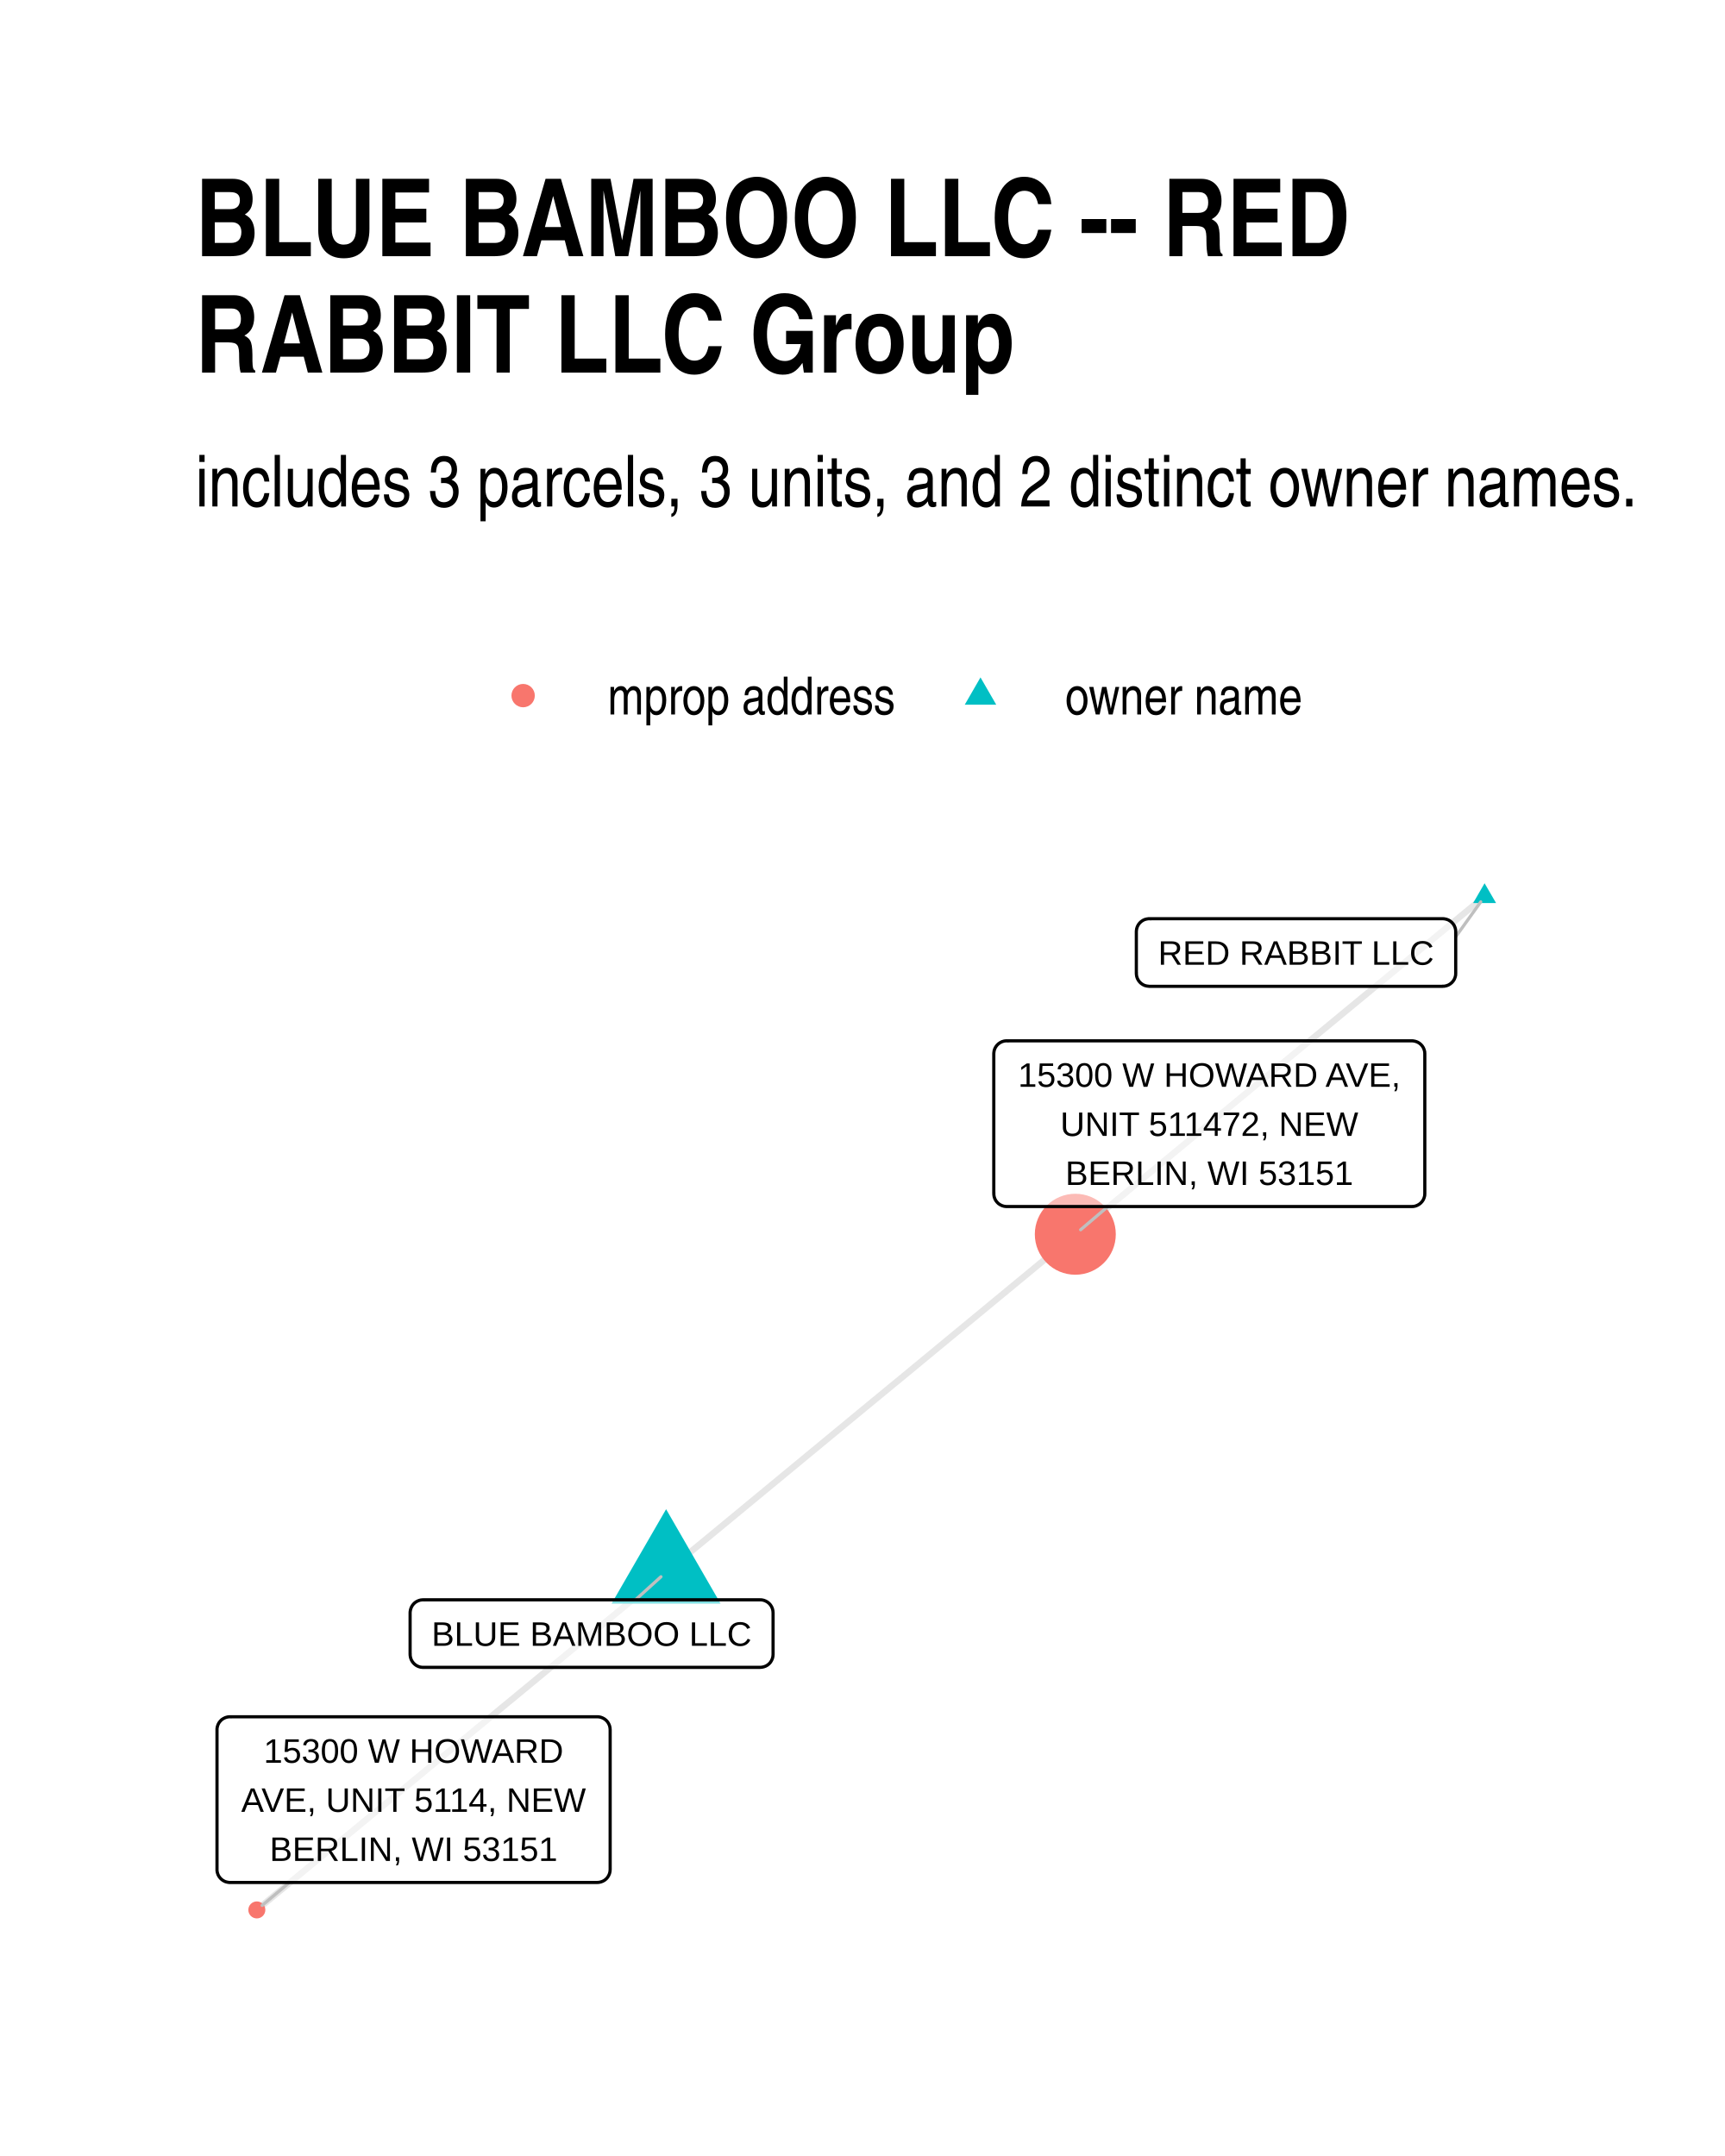
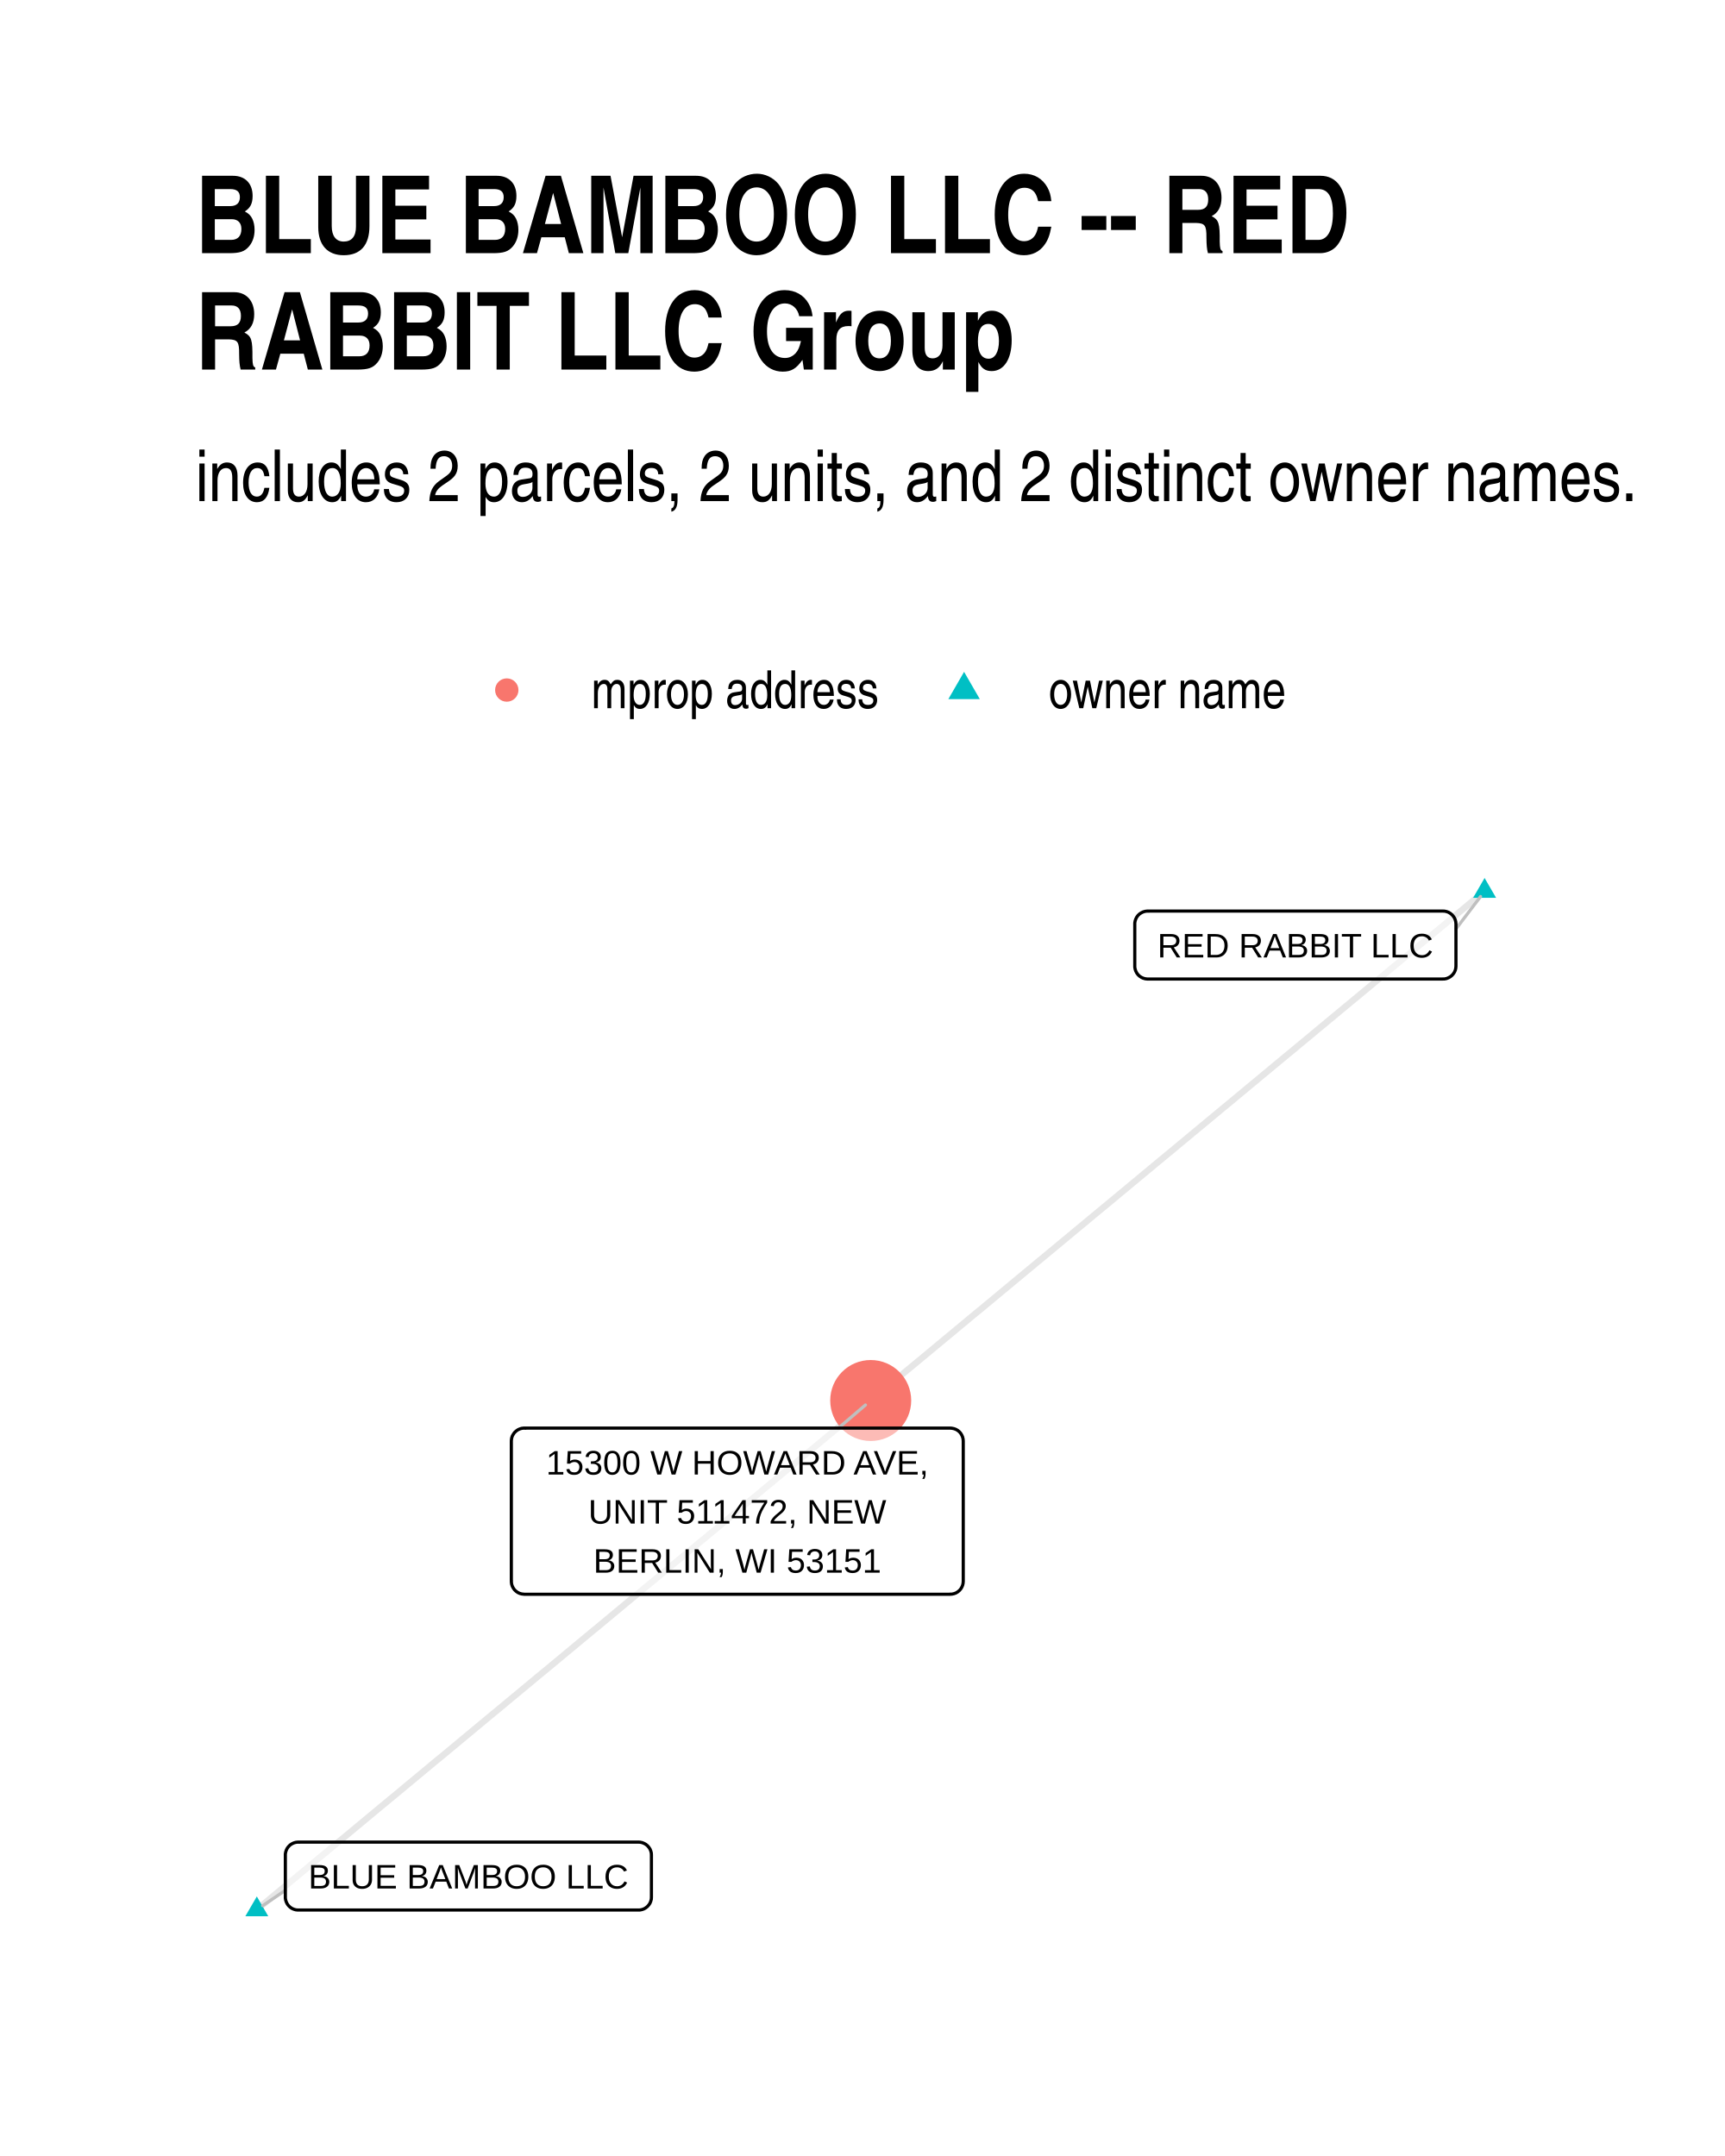
<svg xmlns="http://www.w3.org/2000/svg" width="384" height="480" class="svglite" viewBox="0 0 288 360">
  <defs>
-     <style>.svglite line,.svglite polyline,.svglite polygon,.svglite path,.svglite circle{fill:none;stroke:#000000;stroke-linecap:round;stroke-linejoin:round;stroke-miterlimit:10.00}</style>
+     <style>.svglite line,.svglite polyline,.svglite polygon,.svglite path,.svglite circle{fill:none;stroke:#000000;stroke-linecap:round;stroke-linejoin:round;stroke-miterlimit:10.00}.svglite text{white-space:pre}</style>
  </defs>
  <rect width="100%" height="100%" style="stroke-linecap:round;stroke-linejoin:round;stroke-miterlimit:10.00;stroke:none;fill:#FFFFFF" />
  <defs>
    <clipPath id="cpMC4wMHwyODguMDB8MC4wMHwzNjAuMDA=">
      <path d="M0 0h288v360H0z" />
    </clipPath>
  </defs>
  <g clip-path="url(#cpMC4wMHwyODguMDB8MC4wMHwzNjAuMDA=)">
    <path d="M0 0h288v360H0z" style="stroke-width:1.07;stroke:none;fill:#FFFFFF" />
  </g>
  <defs>
-     <clipPath id="cpMzIuNjN8MjU4LjExfDE0MS4yMnwzMjcuMzc=">
-       <path d="M32.63 141.22h225.48v186.15H32.63z" />
+     <clipPath id="cpMzIuNjN8MjU4LjExfDE0MC4zMHwzMjcuMzc=">
+       <path d="M32.63 140.3h225.48v187.07H32.63z" />
    </clipPath>
  </defs>
-   <g clip-path="url(#cpMzIuNjN8MjU4LjExfDE0MS4yMnwzMjcuMzc=)">
-     <path d="m247.86 149.69-.69.57-.69.57-.69.56-.69.57-.69.57-.69.57-.69.57-.69.57-.69.57-.69.57-.69.57-.69.57-.69.57-.69.57-.69.57-.69.57-.69.57-.69.57-.69.57-.69.57-.69.57-.69.57-.69.57-.69.57-.69.57-.69.57-.69.57-.69.57-.69.57-.69.57-.69.57-.69.57-.69.57-.69.57-.69.57-.69.57-.69.57-.69.57-.69.57-.69.57-.69.57-.7.57-.69.57-.69.57-.69.57-.69.57-.69.57-.69.57-.69.57-.69.56-.69.57-.69.57-.69.57-.69.57-.69.57-.69.57-.69.57-.69.57-.69.57-.69.57-.69.57-.69.57-.69.57-.69.57-.69.57-.69.57-.69.57-.69.57-.69.57-.69.57-.69.57-.69.57-.69.57-.69.57-.69.57-.69.57-.69.57-.69.57-.69.57-.69.57-.69.57-.69.57-.69.57-.69.57-.69.57-.69.57-.69.57-.69.57-.69.57-.69.57-.69.57-.69.57-.69.57-.69.57-.7.57-.69.56-.69.57-.69.57-.69.57m-68.32 56.41.69-.57.69-.57.69-.57.69-.57.69-.57.69-.57.69-.57.69-.56.69-.57.69-.57.69-.57.69-.57.69-.57.69-.57.69-.57.69-.57.69-.57.69-.57.69-.57.69-.57.69-.57.69-.57.69-.57.69-.57.69-.57.69-.57.69-.57.69-.57.69-.57.69-.57.69-.57.69-.57.69-.57.69-.57.69-.57.69-.57.69-.57.69-.57.69-.57.69-.57.69-.57.69-.57.69-.57.69-.57.69-.57.69-.57.69-.57.69-.57.69-.57.69-.57.7-.57.69-.57.69-.57.69-.57.69-.57.69-.56.69-.57.69-.57.69-.57.69-.57.69-.57.69-.57.69-.57.69-.57.69-.57.69-.57.69-.57.69-.57.69-.57.69-.57.69-.57.69-.57.69-.57.69-.57.69-.57.69-.57.69-.57.69-.57.69-.57.69-.57.69-.57.69-.57.69-.57.69-.57.69-.57.69-.57.69-.57.69-.57.69-.57.69-.57.69-.57.69-.57.69-.57.69-.57.69-.57.69-.57.69-.57.69-.57.69-.57m-68.32 56.41-.69.57-.69.57-.69.57-.7.57-.69.57-.69.57-.69.57-.69.57-.69.57-.69.57-.69.57-.69.57-.69.57-.69.57-.69.57-.69.57-.69.57-.69.57-.69.57-.69.57-.69.57-.69.57-.69.57-.69.57-.69.57-.69.57-.69.57-.69.57-.69.57-.69.57-.69.57-.69.57-.69.57-.69.57-.69.57-.69.57-.69.57-.69.56-.69.57-.69.57-.69.57-.69.57-.69.57-.69.57-.69.57-.69.57-.69.57-.69.57-.69.57-.69.57-.69.57-.69.57-.69.57-.69.57-.69.57-.69.57-.7.57-.69.57-.69.57-.69.57-.69.57-.69.57-.69.57-.69.57-.69.57-.69.57-.69.57-.69.57-.69.57-.69.57-.69.57-.69.57-.69.57-.69.57-.69.57-.69.57-.69.57-.69.57-.69.57-.69.57-.69.57-.69.56-.69.57-.69.57-.69.57-.69.57-.69.57-.69.57-.69.57-.69.57-.69.57-.69.57-.69.57-.69.57-.69.57-.69.57-.69.57-.69.57-.69.57" style="stroke-width:1.07;stroke:#000000;stroke-opacity:0.10;stroke-linecap:butt" />
-     <path d="m247.86 147.48 1.92 3.31h-3.83zM111.21 252l9.09 15.76h-18.19z" style="stroke-width:0.71;stroke:none;fill:#00BFC4" />
-     <circle cx="179.53" cy="206.09" r="6.76" style="stroke-width:0.71;stroke:none;fill:#F8766D" />
-     <circle cx="42.88" cy="318.91" r="1.42" style="stroke-width:0.71;stroke:none;fill:#F8766D" />
-     <path d="m243.04 156.42 4.18-5.83M106.1 267.13l4.25-3.85m74.63-61.82-4.56 3.88M48.31 314.33l-4.54 3.83" style="stroke-width:0.53;stroke:#BFBFBF" />
-     <path d="M191.88 164.69h49l-.08-.01.34-.01.34-.07.33-.12.3-.18.27-.22.23-.26.19-.29.13-.32.09-.34.02-.34h0v-6.97h0l-.02-.34-.09-.34-.13-.32-.19-.29-.23-.26-.27-.22-.3-.18-.33-.12-.34-.07-.26-.02h-49l.26.02-.35-.02-.34.05-.34.09-.31.15-.29.2-.25.24-.21.28-.16.31-.11.33-.05.34-.01.17v6.97l.01-.18v.35l.05.34.11.33.16.31.21.28.25.24.29.2.31.15.34.09.34.04z" style="stroke-width:0.53;fill:#FFFFFF;fill-opacity:0.50" />
-     <text x="216.38" y="161.09" lengthAdjust="spacingAndGlyphs" style="font-size:5.69px;font-family:Arial" text-anchor="middle" textLength="46.12">RED RABBIT LLC</text>
-     <path d="M70.63 278.41h56.28-.09l.35-.02.34-.07.33-.12.3-.17.27-.22.23-.26.18-.3.14-.32.08-.33.03-.35h0v-6.96h0l-.03-.35-.08-.34-.14-.32-.18-.29-.23-.26-.27-.22-.3-.17-.33-.13-.34-.07-.26-.01H70.63l.26.01-.34-.01-.35.04-.33.1-.32.15-.28.19-.25.24-.21.28-.16.31-.11.33-.06.34-.01.18v6.96l.01-.17v.34l.06.35.11.33.16.3.21.28.25.24.28.2.32.15.33.1.35.04z" style="stroke-width:0.53;fill:#FFFFFF;fill-opacity:0.50" />
-     <text x="98.77" y="274.81" lengthAdjust="spacingAndGlyphs" style="font-size:5.69px;font-family:Arial" text-anchor="middle" textLength="53.4">BLUE BAMBOO LLC</text>
-     <path d="M168.08 201.46h67.64-.08l.34-.01.34-.07.33-.13.3-.17.27-.22.23-.26.19-.29.13-.32.09-.34.02-.35h0v-23.35h0l-.02-.35-.09-.33-.13-.32-.19-.3-.23-.26-.27-.22-.3-.17-.33-.12-.34-.07-.26-.02h-67.64l.26.02-.35-.02-.34.04-.34.1-.31.15-.29.2-.25.24-.21.28-.16.3-.11.33-.05.35-.01.17v23.35l.01-.17v.35l.05.34.11.33.16.31.21.27.25.25.29.19.31.15.34.1.34.04z" style="stroke-width:0.53;fill:#FFFFFF;fill-opacity:0.50" />
-     <text x="201.9" y="181.47" lengthAdjust="spacingAndGlyphs" style="font-size:5.69px;font-family:Arial" text-anchor="middle" textLength="64.76">15300 W HOWARD AVE,</text>
-     <text x="201.9" y="189.67" lengthAdjust="spacingAndGlyphs" style="font-size:5.69px;font-family:Arial" text-anchor="middle" textLength="50.23">UNIT 511472, NEW</text>
-     <text x="201.9" y="197.86" lengthAdjust="spacingAndGlyphs" style="font-size:5.69px;font-family:Arial" text-anchor="middle" textLength="48.02">BERLIN, WI 53151</text>
-     <path d="M38.39 314.33h61.32-.09l.35-.02.34-.07.33-.12.3-.17.27-.22.23-.26.18-.3.14-.32.08-.33.03-.35h0v-23.35h0l-.03-.35-.08-.34-.14-.32-.18-.29-.23-.26-.27-.22-.3-.17-.33-.13-.34-.07-.26-.01H38.39l.26.01-.35-.01-.34.04-.34.1-.31.15-.29.19-.25.25-.21.27-.16.31-.11.33-.06.34v23.53-.18.35l.06.35.11.33.16.3.21.28.25.24.29.2.31.15.34.09.34.05z" style="stroke-width:0.53;fill:#FFFFFF;fill-opacity:0.50" />
-     <text x="69.05" y="294.34" lengthAdjust="spacingAndGlyphs" style="font-size:5.69px;font-family:Arial" text-anchor="middle" textLength="50.23">15300 W HOWARD</text>
-     <text x="69.05" y="302.53" lengthAdjust="spacingAndGlyphs" style="font-size:5.69px;font-family:Arial" text-anchor="middle" textLength="58.44">AVE, UNIT 5114, NEW</text>
-     <text x="69.05" y="310.73" lengthAdjust="spacingAndGlyphs" style="font-size:5.69px;font-family:Arial" text-anchor="middle" textLength="48.02">BERLIN, WI 53151</text>
+   <g clip-path="url(#cpMzIuNjN8MjU4LjExfDE0MC4zMHwzMjcuMzc=)">
+     <path d="m247.86 148.81-1.03.85-1.04.86-1.03.86-1.04.86-1.03.86-1.04.86-1.03.86-1.04.86-1.03.86-1.04.86-1.04.85-1.03.86-1.04.86-1.03.86-1.04.86-1.03.86-1.04.86-1.03.86-1.04.86-1.03.86-1.04.86-1.03.85-1.04.86-1.03.86-1.04.86-1.03.86-1.04.86-1.03.86-1.04.86-1.04.86-1.03.86-1.04.85-1.03.86-1.04.86-1.03.86-1.04.86-1.03.86-1.04.86-1.03.86-1.04.86-1.03.86-1.04.85-1.03.86-1.04.86-1.03.86-1.04.86-1.04.86-1.03.86-1.04.86-1.03.86-1.04.86-1.03.85-1.04.86-1.03.86-1.04.86-1.03.86-1.04.86-1.03.86-1.04.86-1.03.86-1.04.86-1.03.85-1.04.86-1.03.86-1.04.86-1.04.86-1.03.86-1.04.86-1.03.86-1.04.86-1.03.86-1.04.85-1.03.86-1.04.86-1.03.86-1.04.86-1.03.86-1.04.86-1.03.86-1.04.86-1.03.86-1.04.85-1.04.86-1.03.86-1.04.86-1.03.86-1.04.86-1.03.86-1.04.86-1.03.86-1.04.86-1.03.85-1.04.86-1.03.86-1.04.86-1.03.86-1.04.86-1.03.86-1.04.86M42.88 318.87l1.03-.86 1.04-.86 1.03-.86 1.04-.86 1.03-.85 1.04-.86 1.03-.86 1.04-.86 1.03-.86 1.04-.86 1.04-.86 1.03-.86 1.04-.86 1.03-.85 1.04-.86 1.03-.86 1.04-.86 1.03-.86 1.04-.86 1.03-.86 1.04-.86 1.03-.85 1.04-.86 1.03-.86 1.04-.86 1.03-.86 1.04-.86 1.03-.86 1.04-.86 1.04-.85 1.03-.86 1.04-.86 1.03-.86 1.04-.86 1.03-.86 1.04-.86 1.03-.86 1.04-.86 1.03-.85 1.04-.86 1.03-.86 1.04-.86 1.03-.86 1.04-.86 1.03-.86 1.04-.86 1.04-.85 1.03-.86 1.04-.86 1.03-.86 1.04-.86 1.03-.86 1.04-.86 1.03-.86 1.04-.85 1.03-.86 1.04-.86 1.03-.86 1.04-.86 1.03-.86 1.04-.86 1.03-.86 1.04-.86 1.04-.85 1.03-.86 1.04-.86 1.03-.86 1.04-.86 1.03-.86 1.04-.86 1.03-.86 1.04-.85 1.03-.86 1.04-.86 1.03-.86 1.04-.86 1.03-.86 1.04-.86 1.03-.86 1.04-.86 1.04-.85 1.03-.86 1.04-.86 1.03-.86 1.04-.86 1.03-.86 1.04-.86 1.03-.86 1.04-.85 1.03-.86 1.04-.86 1.03-.86 1.04-.86 1.03-.86 1.04-.86 1.03-.86 1.04-.85 1.04-.86 1.03-.86" style="stroke-width:1.07;stroke:#000000;stroke-opacity:0.10;stroke-linecap:butt" />
+     <path d="m247.86 146.6 1.92 3.31h-3.83zM42.88 316.66l1.91 3.31h-3.83z" style="stroke-width:0.71;stroke:none;fill:#00BFC4" />
+     <circle cx="145.37" cy="233.85" r="6.76" style="stroke-width:0.71;stroke:none;fill:#F8766D" />
+     <path d="m243.08 155.11 4.11-5.41M47.64 315.64l-3.78 2.56m96.12-79.74 4.51-3.86" style="stroke-width:0.53;stroke:#BFBFBF" />
+     <path d="M191.62 163.47h49.3-.09l.35-.01.34-.07.32-.13.3-.17.27-.22.23-.26.19-.29.14-.32.08-.34.03-.35h0v-7.02h0l-.03-.35-.08-.34-.14-.32-.19-.29-.23-.26-.27-.22-.3-.18-.32-.12-.34-.07-.26-.01h-49.3l.26.01-.35-.01-.34.04-.34.1-.31.15-.29.19-.25.24-.21.28-.16.31-.11.33-.06.34v7.2-.17.35l.06.34.11.33.16.31.21.28.25.24.29.19.31.15.34.1.34.04z" style="stroke-width:0.53;fill:#FFFFFF;fill-opacity:0.50" />
+     <text x="216.27" y="159.87" lengthAdjust="spacingAndGlyphs" style="font-size:5.69px;font-family:&quot;Liberation Sans&quot;" text-anchor="middle" textLength="46.42">RED RABBIT LLC</text>
+     <path d="M49.8 318.93h56.8-.08l.34-.01.34-.07.33-.12.3-.18.27-.22.23-.26.19-.29.13-.32.09-.34.02-.35h0v-7.02h0l-.02-.35-.09-.34-.13-.32-.19-.29-.23-.26-.27-.22-.3-.17-.33-.13-.34-.07-.26-.01H49.8l.26.01-.35-.01-.35.04-.33.1-.31.15-.29.19-.25.25-.21.27-.16.31-.11.33-.06.34v7.2-.17.35l.06.34.11.33.16.31.21.28.25.24.29.2.31.14.33.1.35.04z" style="stroke-width:0.53;fill:#FFFFFF;fill-opacity:0.50" />
+     <text x="78.2" y="315.33" lengthAdjust="spacingAndGlyphs" style="font-size:5.69px;font-family:&quot;Liberation Sans&quot;" text-anchor="middle" textLength="53.93">BLUE BAMBOO LLC</text>
+     <path d="M87.53 266.2h71.13l-.09-.01.35-.01.34-.07.33-.12.3-.18.27-.22.23-.26.18-.29.14-.32.08-.34.03-.34h0v-23.42h0l-.03-.35-.08-.33-.14-.32-.18-.3-.23-.26-.27-.22-.3-.17-.33-.12-.34-.07-.26-.02H87.53l.26.02-.35-.02-.34.04-.33.1-.32.15-.28.2-.26.24-.2.28-.17.3-.11.33-.05.35-.01.17v23.42l.01-.18v.35l.05.34.11.33.17.31.2.28.26.24.28.2.32.15.33.09.34.04z" style="stroke-width:0.53;fill:#FFFFFF;fill-opacity:0.50" />
+     <text x="123.1" y="246.21" lengthAdjust="spacingAndGlyphs" style="font-size:5.69px;font-family:&quot;Liberation Sans&quot;" text-anchor="middle" textLength="68.25">15300 W HOWARD AVE,</text>
+     <text x="123.1" y="254.4" lengthAdjust="spacingAndGlyphs" style="font-size:5.69px;font-family:&quot;Liberation Sans&quot;" text-anchor="middle" textLength="54.19">UNIT 511472, NEW</text>
+     <text x="123.1" y="262.6" lengthAdjust="spacingAndGlyphs" style="font-size:5.69px;font-family:&quot;Liberation Sans&quot;" text-anchor="middle" textLength="51.38">BERLIN, WI 53151</text>
  </g>
  <g clip-path="url(#cpMC4wMHwyODguMDB8MC4wMHwzNjAuMDA=)">
-     <circle cx="87.34" cy="116.15" r="1.95" style="stroke-width:0.71;stroke:none;fill:#F8766D" />
-     <path d="m163.7 113.11 2.63 4.56h-5.26z" style="stroke-width:0.71;stroke:none;fill:#00BFC4" />
-     <text x="101.46" y="119.3" lengthAdjust="spacingAndGlyphs" style="font-size:8.80px;font-family:Arial Narrow" textLength="48.12">mprop address</text>
-     <text x="177.82" y="119.3" lengthAdjust="spacingAndGlyphs" style="font-size:8.80px;font-family:Arial Narrow" textLength="39.69">owner name</text>
-     <text x="32.63" y="84.56" lengthAdjust="spacingAndGlyphs" style="font-size:12.00px;font-family:Arial Narrow" textLength="241.29">includes 3 parcels, 3 units, and 2 distinct owner names.</text>
-     <text x="32.63" y="42.78" lengthAdjust="spacingAndGlyphs" style="font-size:18.00px;font-weight:bold;font-family:Arial Narrow" textLength="193.48">BLUE BAMBOO LLC -- RED</text>
-     <text x="32.63" y="62.22" lengthAdjust="spacingAndGlyphs" style="font-size:18.00px;font-weight:bold;font-family:Arial Narrow" textLength="136.9">RABBIT LLC Group</text>
+     <circle cx="84.61" cy="115.22" r="1.95" style="stroke-width:0.71;stroke:none;fill:#F8766D" />
+     <path d="m160.96 112.18 2.63 4.56h-5.26z" style="stroke-width:0.71;stroke:none;fill:#00BFC4" />
+     <text x="98.72" y="118.25" lengthAdjust="spacingAndGlyphs" style="font-size:8.80px;font-family:&quot;Liberation Sans Narrow&quot;" textLength="48.12">mprop address</text>
+     <text x="175.08" y="118.25" lengthAdjust="spacingAndGlyphs" style="font-size:8.80px;font-family:&quot;Liberation Sans Narrow&quot;" textLength="39.69">owner name</text>
+     <text x="32.63" y="83.67" lengthAdjust="spacingAndGlyphs" style="font-size:12.00px;font-family:&quot;Liberation Sans Narrow&quot;" textLength="241.29">includes 2 parcels, 2 units, and 2 distinct owner names.</text>
+     <text x="32.63" y="42.27" lengthAdjust="spacingAndGlyphs" style="font-size:18.00px;font-weight:bold;font-family:&quot;Liberation Sans Narrow&quot;" textLength="193.48">BLUE BAMBOO LLC -- RED</text>
+     <text x="32.63" y="61.71" lengthAdjust="spacingAndGlyphs" style="font-size:18.00px;font-weight:bold;font-family:&quot;Liberation Sans Narrow&quot;" textLength="136.9">RABBIT LLC Group</text>
  </g>
</svg>
